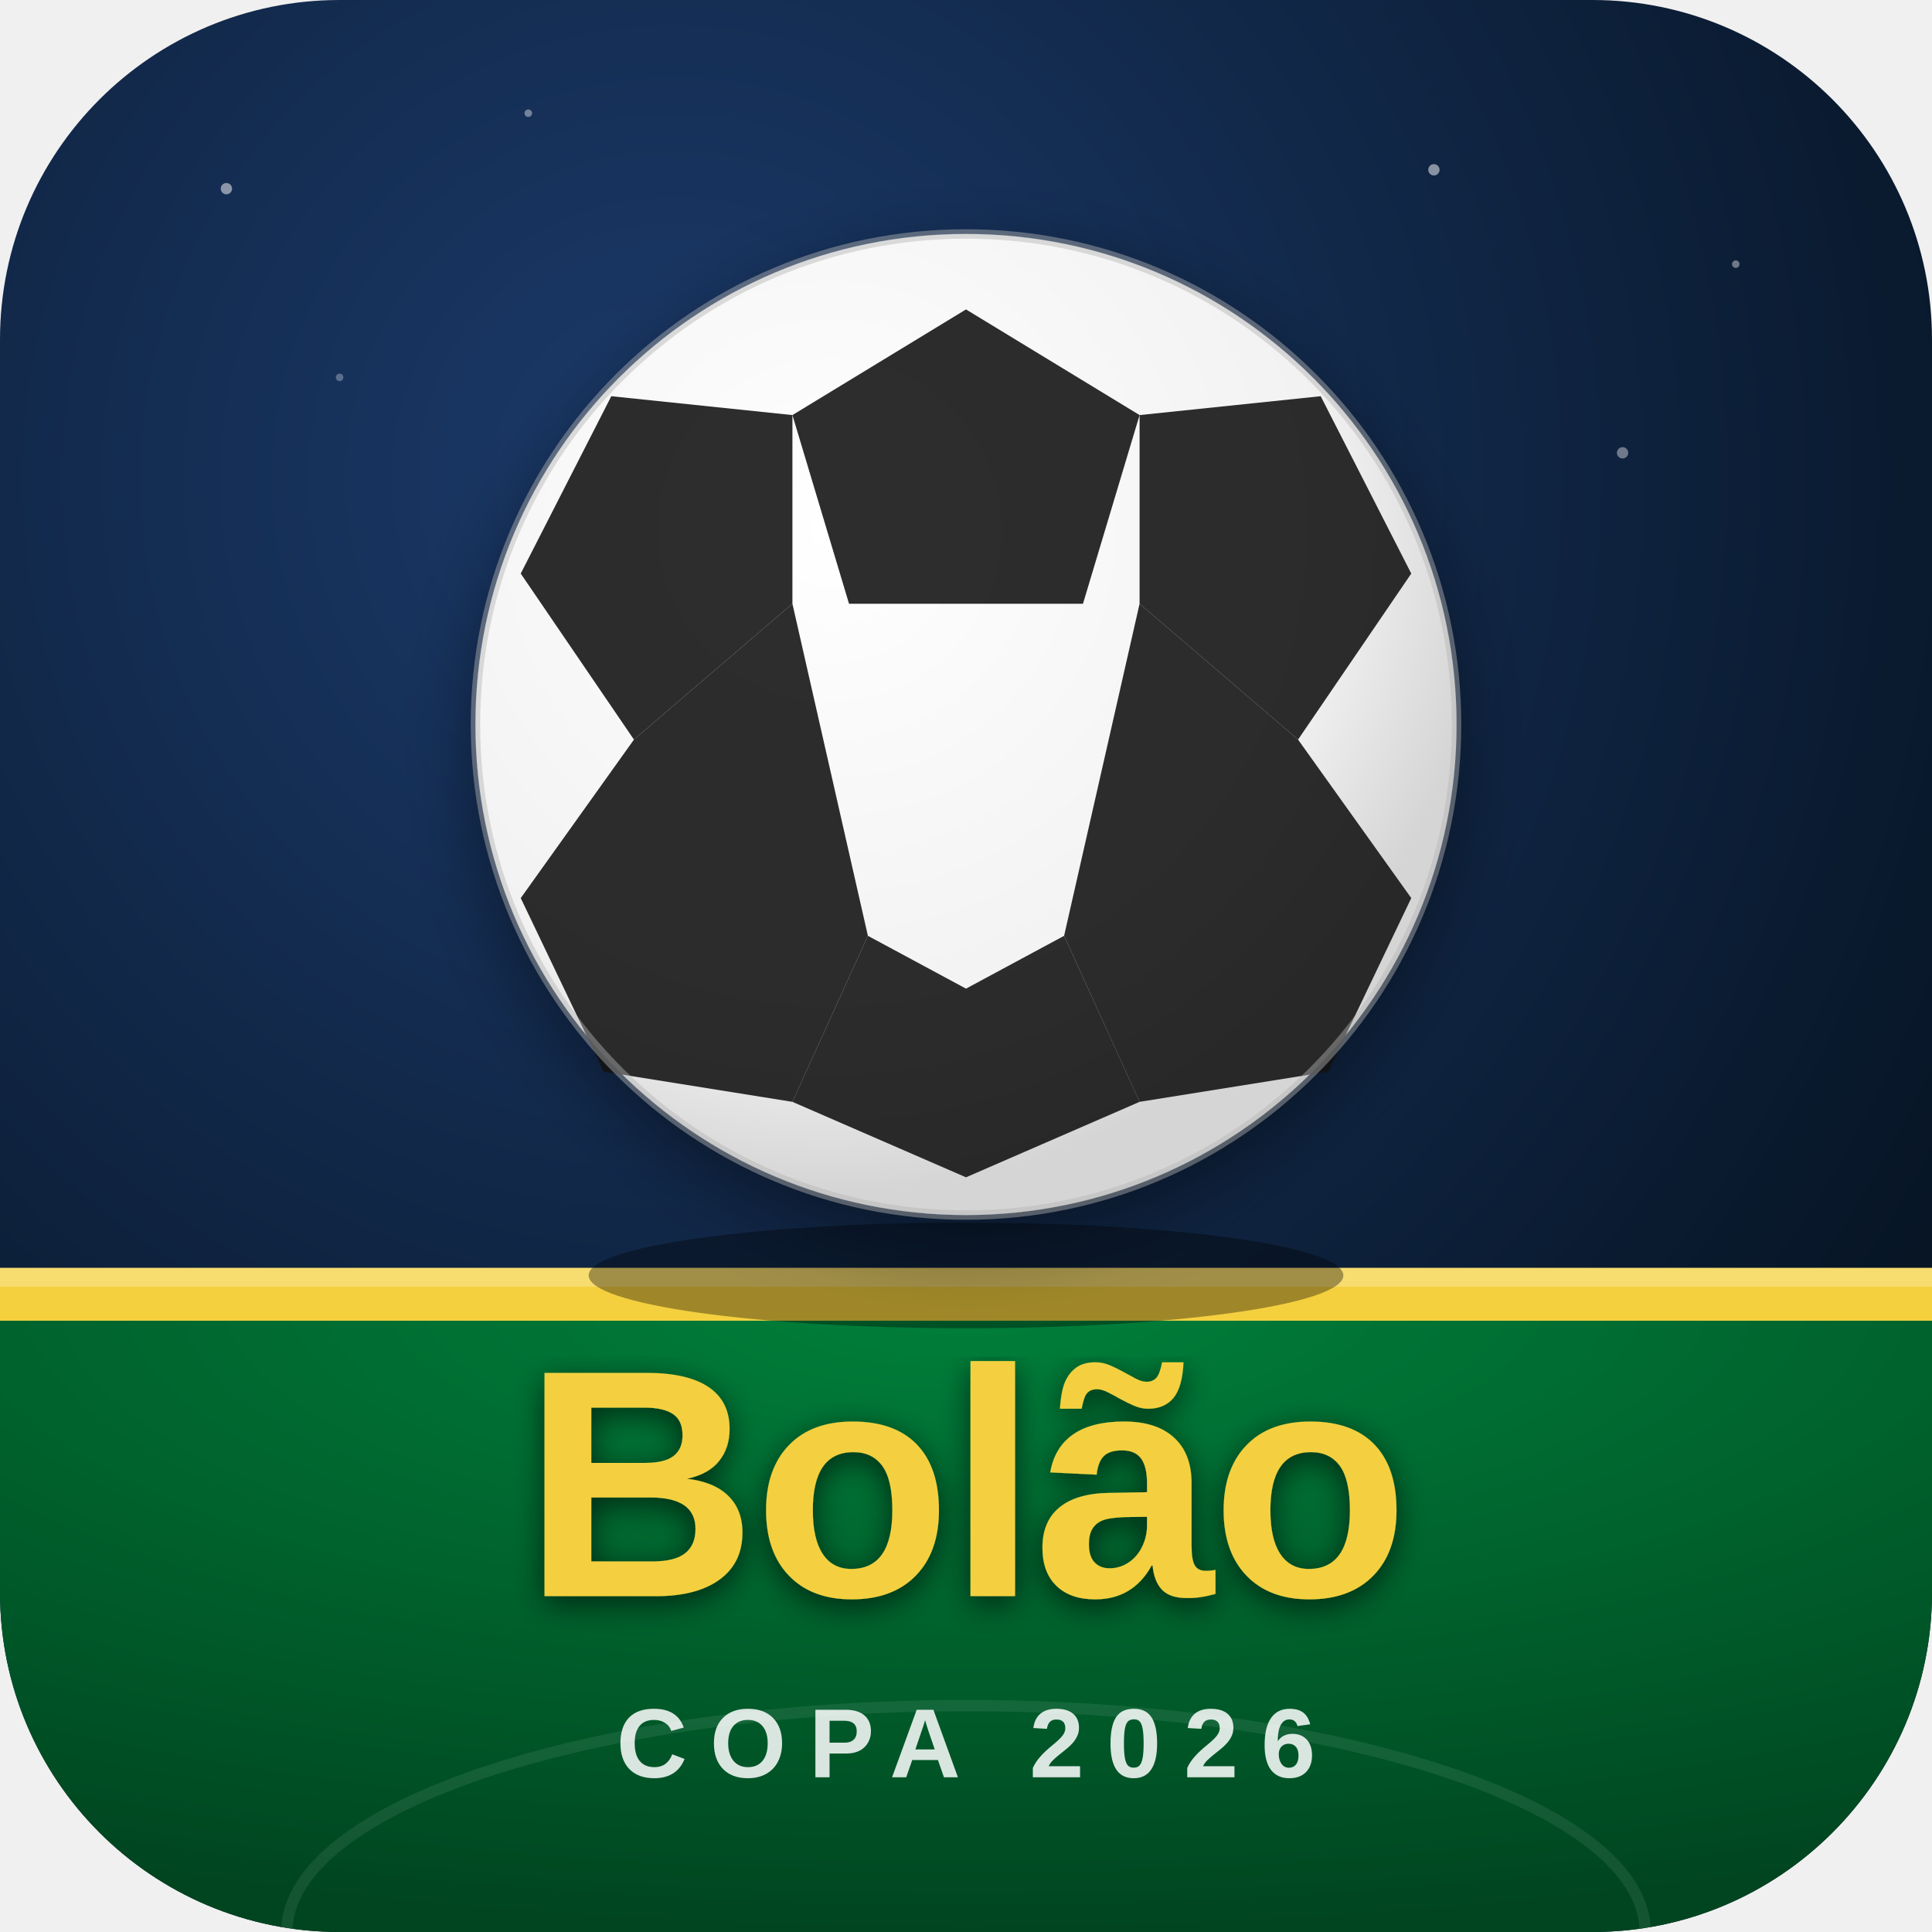
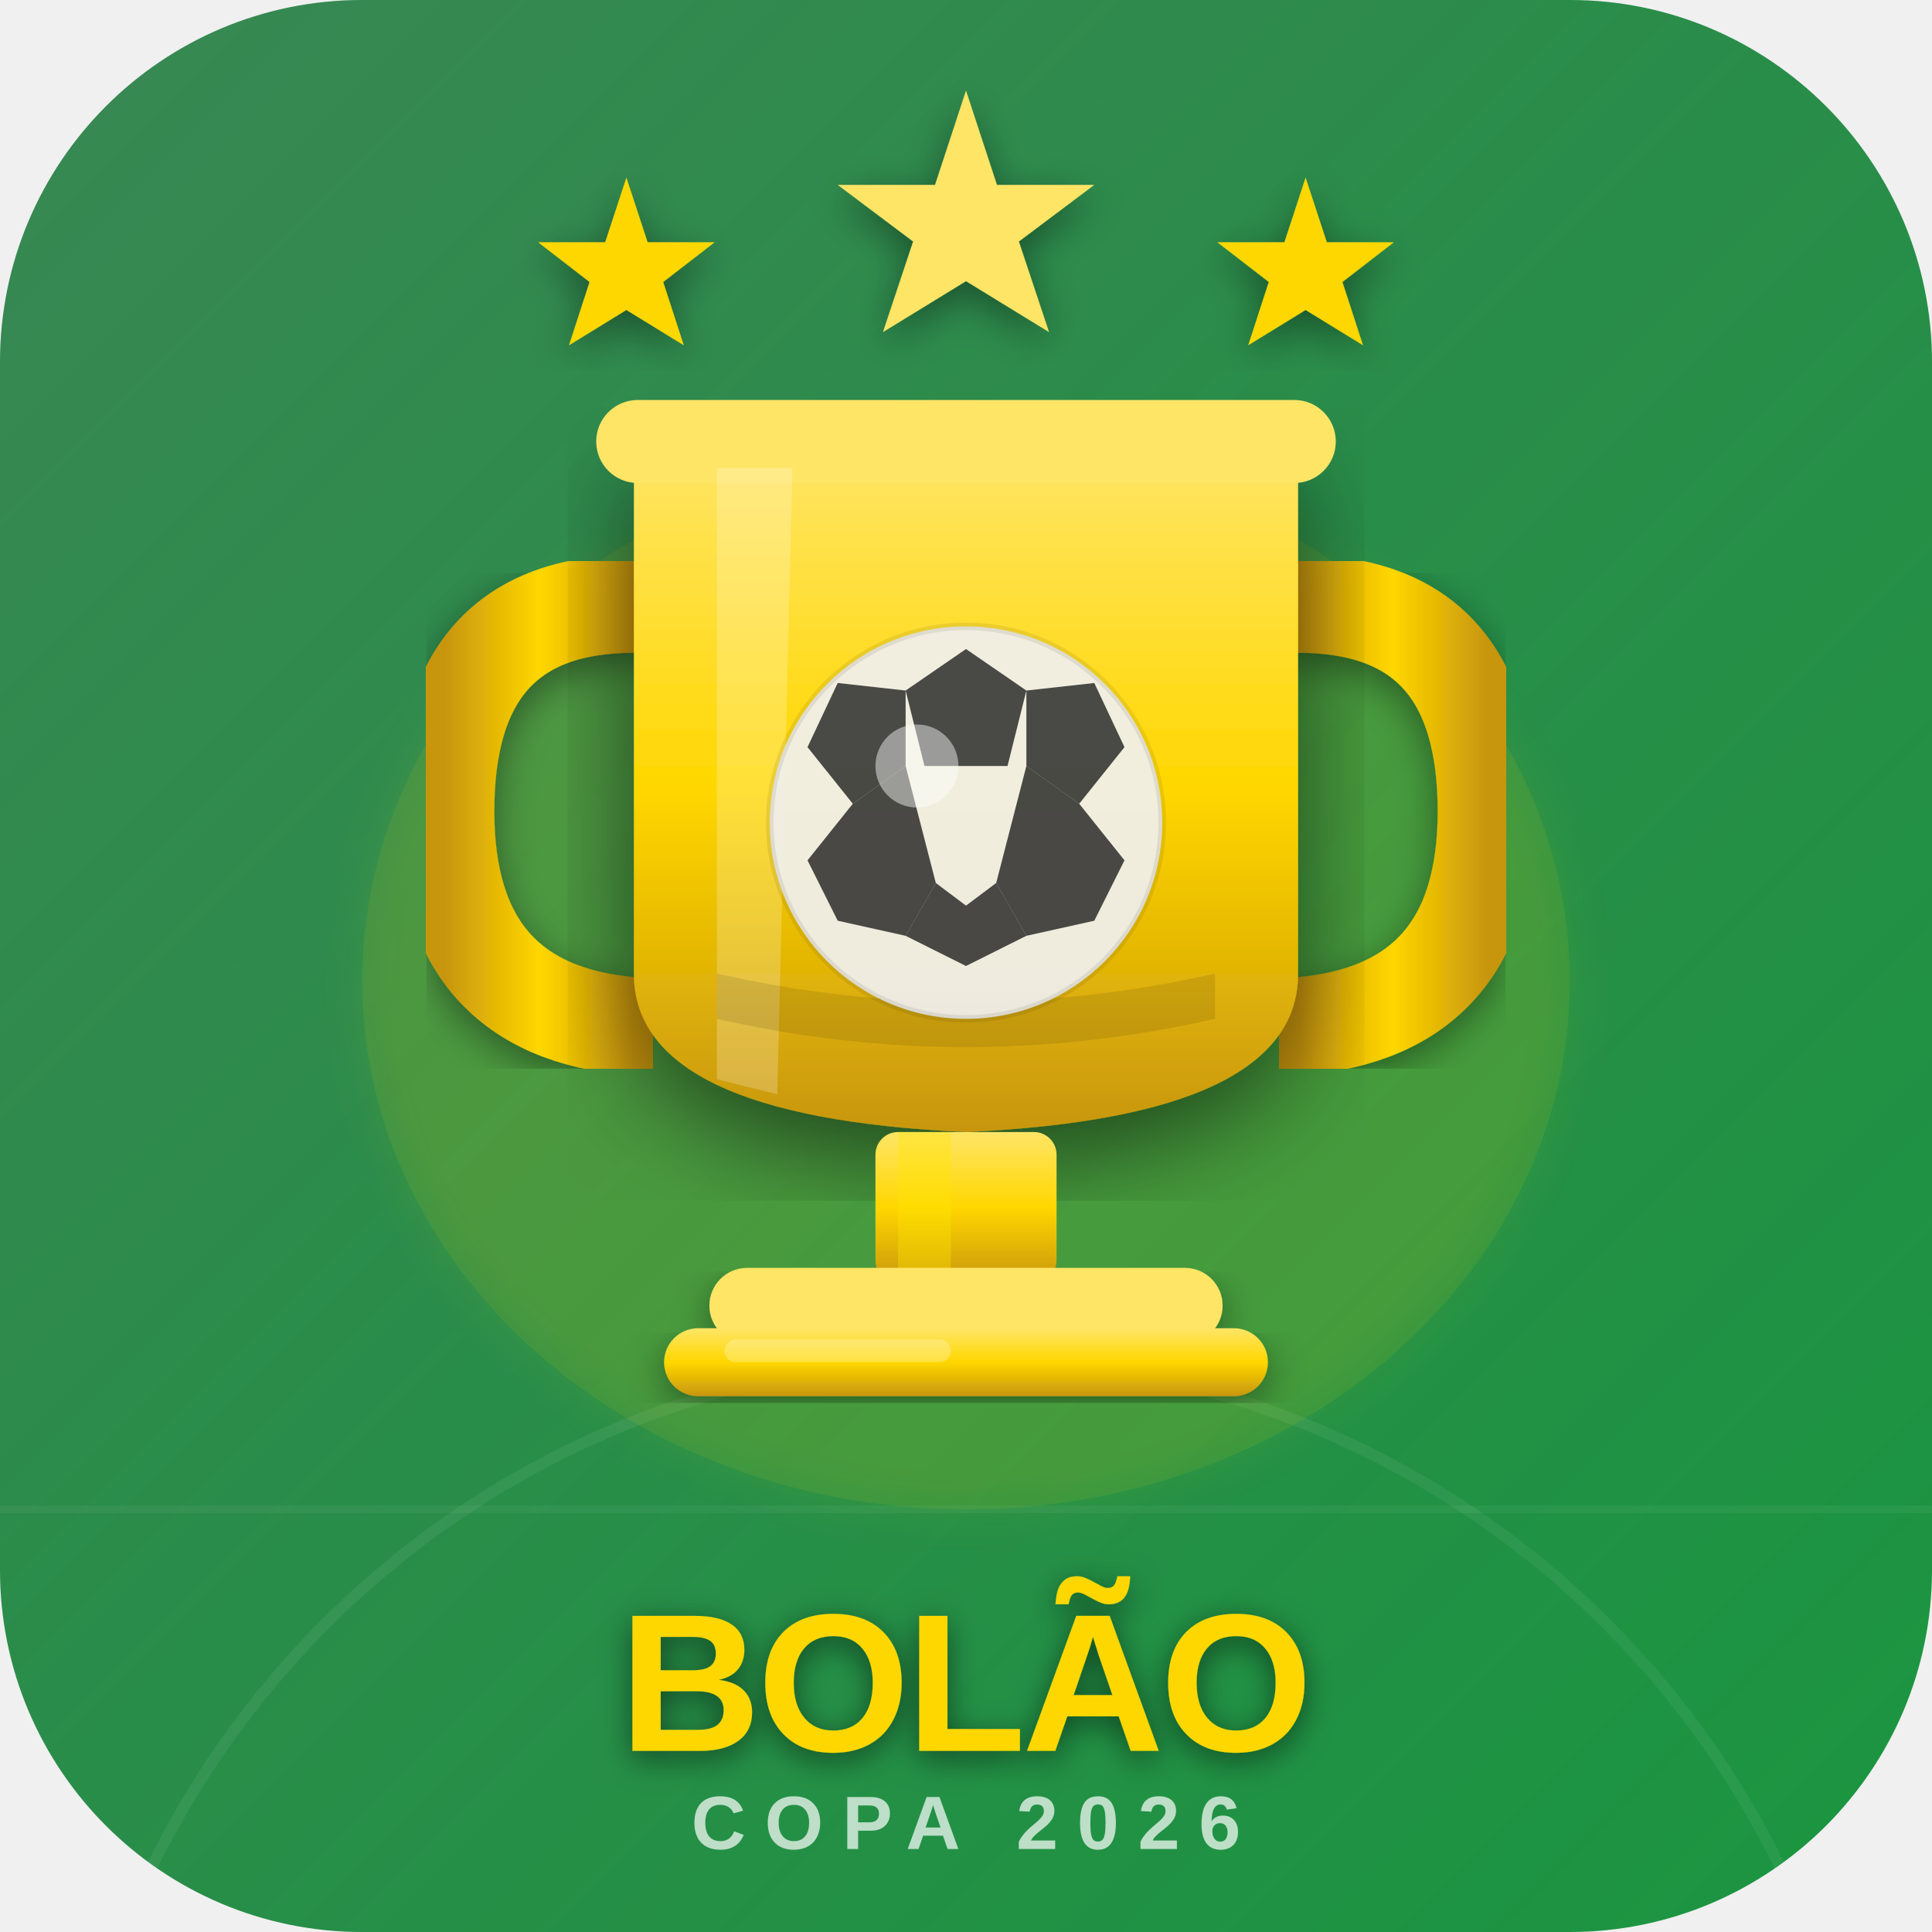
<svg xmlns="http://www.w3.org/2000/svg" viewBox="0 0 512 512">
  <defs>
    <clipPath id="r">
-       <rect width="512" height="512" rx="90" />
+       <rect width="512" height="512" rx="96" />
    </clipPath>
-     <radialGradient id="bg" cx="35%" cy="25%" r="75%">
-       <stop offset="0%" stop-color="#1B3A6B" />
-       <stop offset="100%" stop-color="#071525" />
-     </radialGradient>
-     <radialGradient id="ball" cx="36%" cy="30%" r="68%">
-       <stop offset="0%" stop-color="#ffffff" />
-       <stop offset="75%" stop-color="#f2f2f2" />
-       <stop offset="100%" stop-color="#d5d5d5" />
-     </radialGradient>
-     <radialGradient id="green" cx="50%" cy="0%" r="100%">
-       <stop offset="0%" stop-color="#00803A" />
-       <stop offset="100%" stop-color="#004520" />
-     </radialGradient>
-     <filter id="bshadow" x="-20%" y="-20%" width="140%" height="140%">
-       <feDropShadow dx="0" dy="6" stdDeviation="10" flood-color="#000000" flood-opacity="0.45" />
+     <linearGradient id="bg" x1="0%" y1="0%" x2="100%" y2="100%">
+       <stop offset="0%" stop-color="#0d6e2e" />
+       <stop offset="100%" stop-color="#1a9640" />
+     </linearGradient>
+     <linearGradient id="gold" x1="0%" y1="0%" x2="0%" y2="100%">
+       <stop offset="0%" stop-color="#ffe566" />
+       <stop offset="50%" stop-color="#ffd700" />
+       <stop offset="100%" stop-color="#c8960c" />
+     </linearGradient>
+     <linearGradient id="goldH" x1="0%" y1="0%" x2="100%" y2="0%">
+       <stop offset="0%" stop-color="#c8960c" />
+       <stop offset="50%" stop-color="#ffd700" />
+       <stop offset="100%" stop-color="#c8960c" />
+     </linearGradient>
+     <linearGradient id="shine" x1="0%" y1="0%" x2="100%" y2="100%">
+       <stop offset="0%" stop-color="rgba(255,255,255,0.18)" />
+       <stop offset="100%" stop-color="rgba(255,255,255,0)" />
+     </linearGradient>
+     <filter id="glow">
+       <feGaussianBlur stdDeviation="6" result="blur" />
+       <feComposite in="SourceGraphic" in2="blur" operator="over" />
    </filter>
-     <filter id="tshadow" x="-5%" y="-5%" width="110%" height="120%">
-       <feDropShadow dx="0" dy="2" stdDeviation="4" flood-color="#000000" flood-opacity="0.6" />
+     <filter id="sh">
+       <feDropShadow dx="0" dy="8" stdDeviation="14" flood-color="#000" flood-opacity="0.55" />
+     </filter>
+     <filter id="sh2">
+       <feDropShadow dx="0" dy="3" stdDeviation="5" flood-color="#000" flood-opacity="0.4" />
    </filter>
  </defs>
  <g clip-path="url(#r)">
    <rect width="512" height="512" fill="url(#bg)" />
-     <circle cx="60" cy="50" r="1.5" fill="white" opacity="0.5" />
-     <circle cx="140" cy="30" r="1" fill="white" opacity="0.4" />
-     <circle cx="380" cy="45" r="1.5" fill="white" opacity="0.5" />
-     <circle cx="460" cy="70" r="1" fill="white" opacity="0.4" />
-     <circle cx="90" cy="100" r="1" fill="white" opacity="0.3" />
-     <circle cx="430" cy="120" r="1.5" fill="white" opacity="0.4" />
-     <path d="M0,344 L512,344 L512,512 L0,512 Z" fill="url(#green)" />
-     <ellipse cx="256" cy="512" rx="180" ry="60" fill="none" stroke="rgba(255,255,255,0.08)" stroke-width="3" />
-     <rect x="0" y="336" width="512" height="14" fill="#F4D03F" />
-     <rect x="0" y="336" width="512" height="5" fill="rgba(255,255,255,0.25)" />
-     <ellipse cx="256" cy="338" rx="100" ry="14" fill="rgba(0,0,0,0.35)" />
-     <circle cx="256" cy="192" r="130" fill="url(#ball)" filter="url(#bshadow)" />
-     <path d="M256,82 L302,110 L287,160 L225,160 L210,110 Z" fill="#111111" opacity="0.88" />
-     <path d="M210,110 L162,105 L138,152 L168,196 L210,160 Z" fill="#111111" opacity="0.88" />
-     <path d="M302,110 L350,105 L374,152 L344,196 L302,160 Z" fill="#111111" opacity="0.88" />
-     <path d="M168,196 L138,238 L160,284 L210,292 L230,248 L210,160 Z" fill="#111111" opacity="0.88" />
-     <path d="M344,196 L374,238 L352,284 L302,292 L282,248 L302,160 Z" fill="#111111" opacity="0.88" />
-     <path d="M230,248 L210,292 L256,312 L302,292 L282,248 L256,262 Z" fill="#111111" opacity="0.88" />
-     <circle cx="256" cy="192" r="130" fill="none" stroke="rgba(180,180,180,0.45)" stroke-width="2.5" />
-     <text x="256" y="423" font-size="86" font-family="'Arial Black', 'Helvetica Neue', Arial, sans-serif" font-weight="900" fill="#F4D03F" text-anchor="middle" filter="url(#tshadow)" letter-spacing="-1">Bolão</text>
-     <text x="256" y="471" font-size="26" font-family="Arial, Helvetica, sans-serif" font-weight="700" fill="rgba(255,255,255,0.85)" text-anchor="middle" letter-spacing="6">COPA 2026</text>
+     <rect width="512" height="512" fill="url(#shine)" />
+     <circle cx="256" cy="600" r="240" fill="none" stroke="rgba(255,255,255,0.06)" stroke-width="3" />
+     <line x1="0" y1="400" x2="512" y2="400" stroke="rgba(255,255,255,0.05)" stroke-width="2" />
+     <ellipse cx="256" cy="260" rx="160" ry="140" fill="rgba(255,215,0,0.08)" filter="url(#glow)" />
+     <path d="M168,160 Q118,160 118,215 Q118,268 168,272" fill="none" stroke="url(#goldH)" stroke-width="26" stroke-linecap="round" filter="url(#sh2)" />
+     <path d="M344,160 Q394,160 394,215 Q394,268 344,272" fill="none" stroke="url(#goldH)" stroke-width="26" stroke-linecap="round" filter="url(#sh2)" />
+     <path d="M168,118 L168,258 Q168,296 256,300 Q344,296 344,258 L344,118 Z" fill="url(#gold)" filter="url(#sh)" />
+     <rect x="158" y="106" width="196" height="22" rx="11" fill="#ffe566" />
+     <path d="M190,124 L210,124 L206,290 L190,286 Z" fill="rgba(255,255,255,0.22)" rx="4" />
+     <path d="M190,270 Q256,285 322,270 L322,258 Q256,273 190,258 Z" fill="rgba(0,0,0,0.1)" />
+     <rect x="232" y="300" width="48" height="40" rx="6" fill="url(#gold)" />
+     <rect x="238" y="300" width="14" height="40" fill="rgba(255,230,0,0.35)" />
+     <rect x="188" y="336" width="136" height="20" rx="10" fill="#ffe566" filter="url(#sh2)" />
+     <rect x="176" y="352" width="160" height="18" rx="9" fill="url(#gold)" filter="url(#sh2)" />
+     <rect x="192" y="355" width="60" height="6" rx="3" fill="rgba(255,255,255,0.25)" />
+     <circle cx="256" cy="218" r="52" fill="#f0f0f0" opacity="0.92" />
+     <circle cx="256" cy="218" r="52" fill="none" stroke="rgba(0,0,0,0.08)" stroke-width="2" />
+     <path d="M256,172 L272,183 L267,203 L245,203 L240,183Z" fill="#111" opacity="0.75" />
+     <path d="M240,183 L222,181 L214,198 L226,213 L240,203Z" fill="#111" opacity="0.75" />
+     <path d="M272,183 L290,181 L298,198 L286,213 L272,203Z" fill="#111" opacity="0.75" />
+     <path d="M226,213 L214,228 L222,244 L240,248 L248,234 L240,203Z" fill="#111" opacity="0.75" />
+     <path d="M286,213 L298,228 L290,244 L272,248 L264,234 L272,203Z" fill="#111" opacity="0.75" />
+     <path d="M248,234 L240,248 L256,256 L272,248 L264,234 L256,240Z" fill="#111" opacity="0.75" />
+     <circle cx="243" cy="203" r="11" fill="rgba(255,255,255,0.45)" />
+     <g filter="url(#sh2)">
+       <g transform="translate(166,72) scale(0.78)">
+         <polygon points="0,-32 7.2,-10 30,-10 12.5,3.5 19.5,25 0,13 -19.5,25 -12.5,3.5 -30,-10 -7.2,-10" fill="#ffd700" />
+       </g>
+       <g transform="translate(256,60)">
+         <polygon points="0,-36 8.2,-11 34,-11 14,4 22,28 0,14.5 -22,28 -14,4 -34,-11 -8.2,-11" fill="#ffe566" />
+       </g>
+       <g transform="translate(346,72) scale(0.78)">
+         <polygon points="0,-32 7.2,-10 30,-10 12.5,3.5 19.5,25 0,13 -19.5,25 -12.5,3.5 -30,-10 -7.2,-10" fill="#ffd700" />
+       </g>
+     </g>
+     <text x="256" y="464" font-size="52" font-family="'Arial Black',Arial,sans-serif" font-weight="900" fill="#ffd700" text-anchor="middle" letter-spacing="-1" style="filter:drop-shadow(0 2px 4px rgba(0,0,0,0.5))">BOLÃO</text>
+     <text x="256" y="490" font-size="20" font-family="Arial,sans-serif" font-weight="700" fill="rgba(255,255,255,0.7)" text-anchor="middle" letter-spacing="5">COPA 2026</text>
  </g>
</svg>
